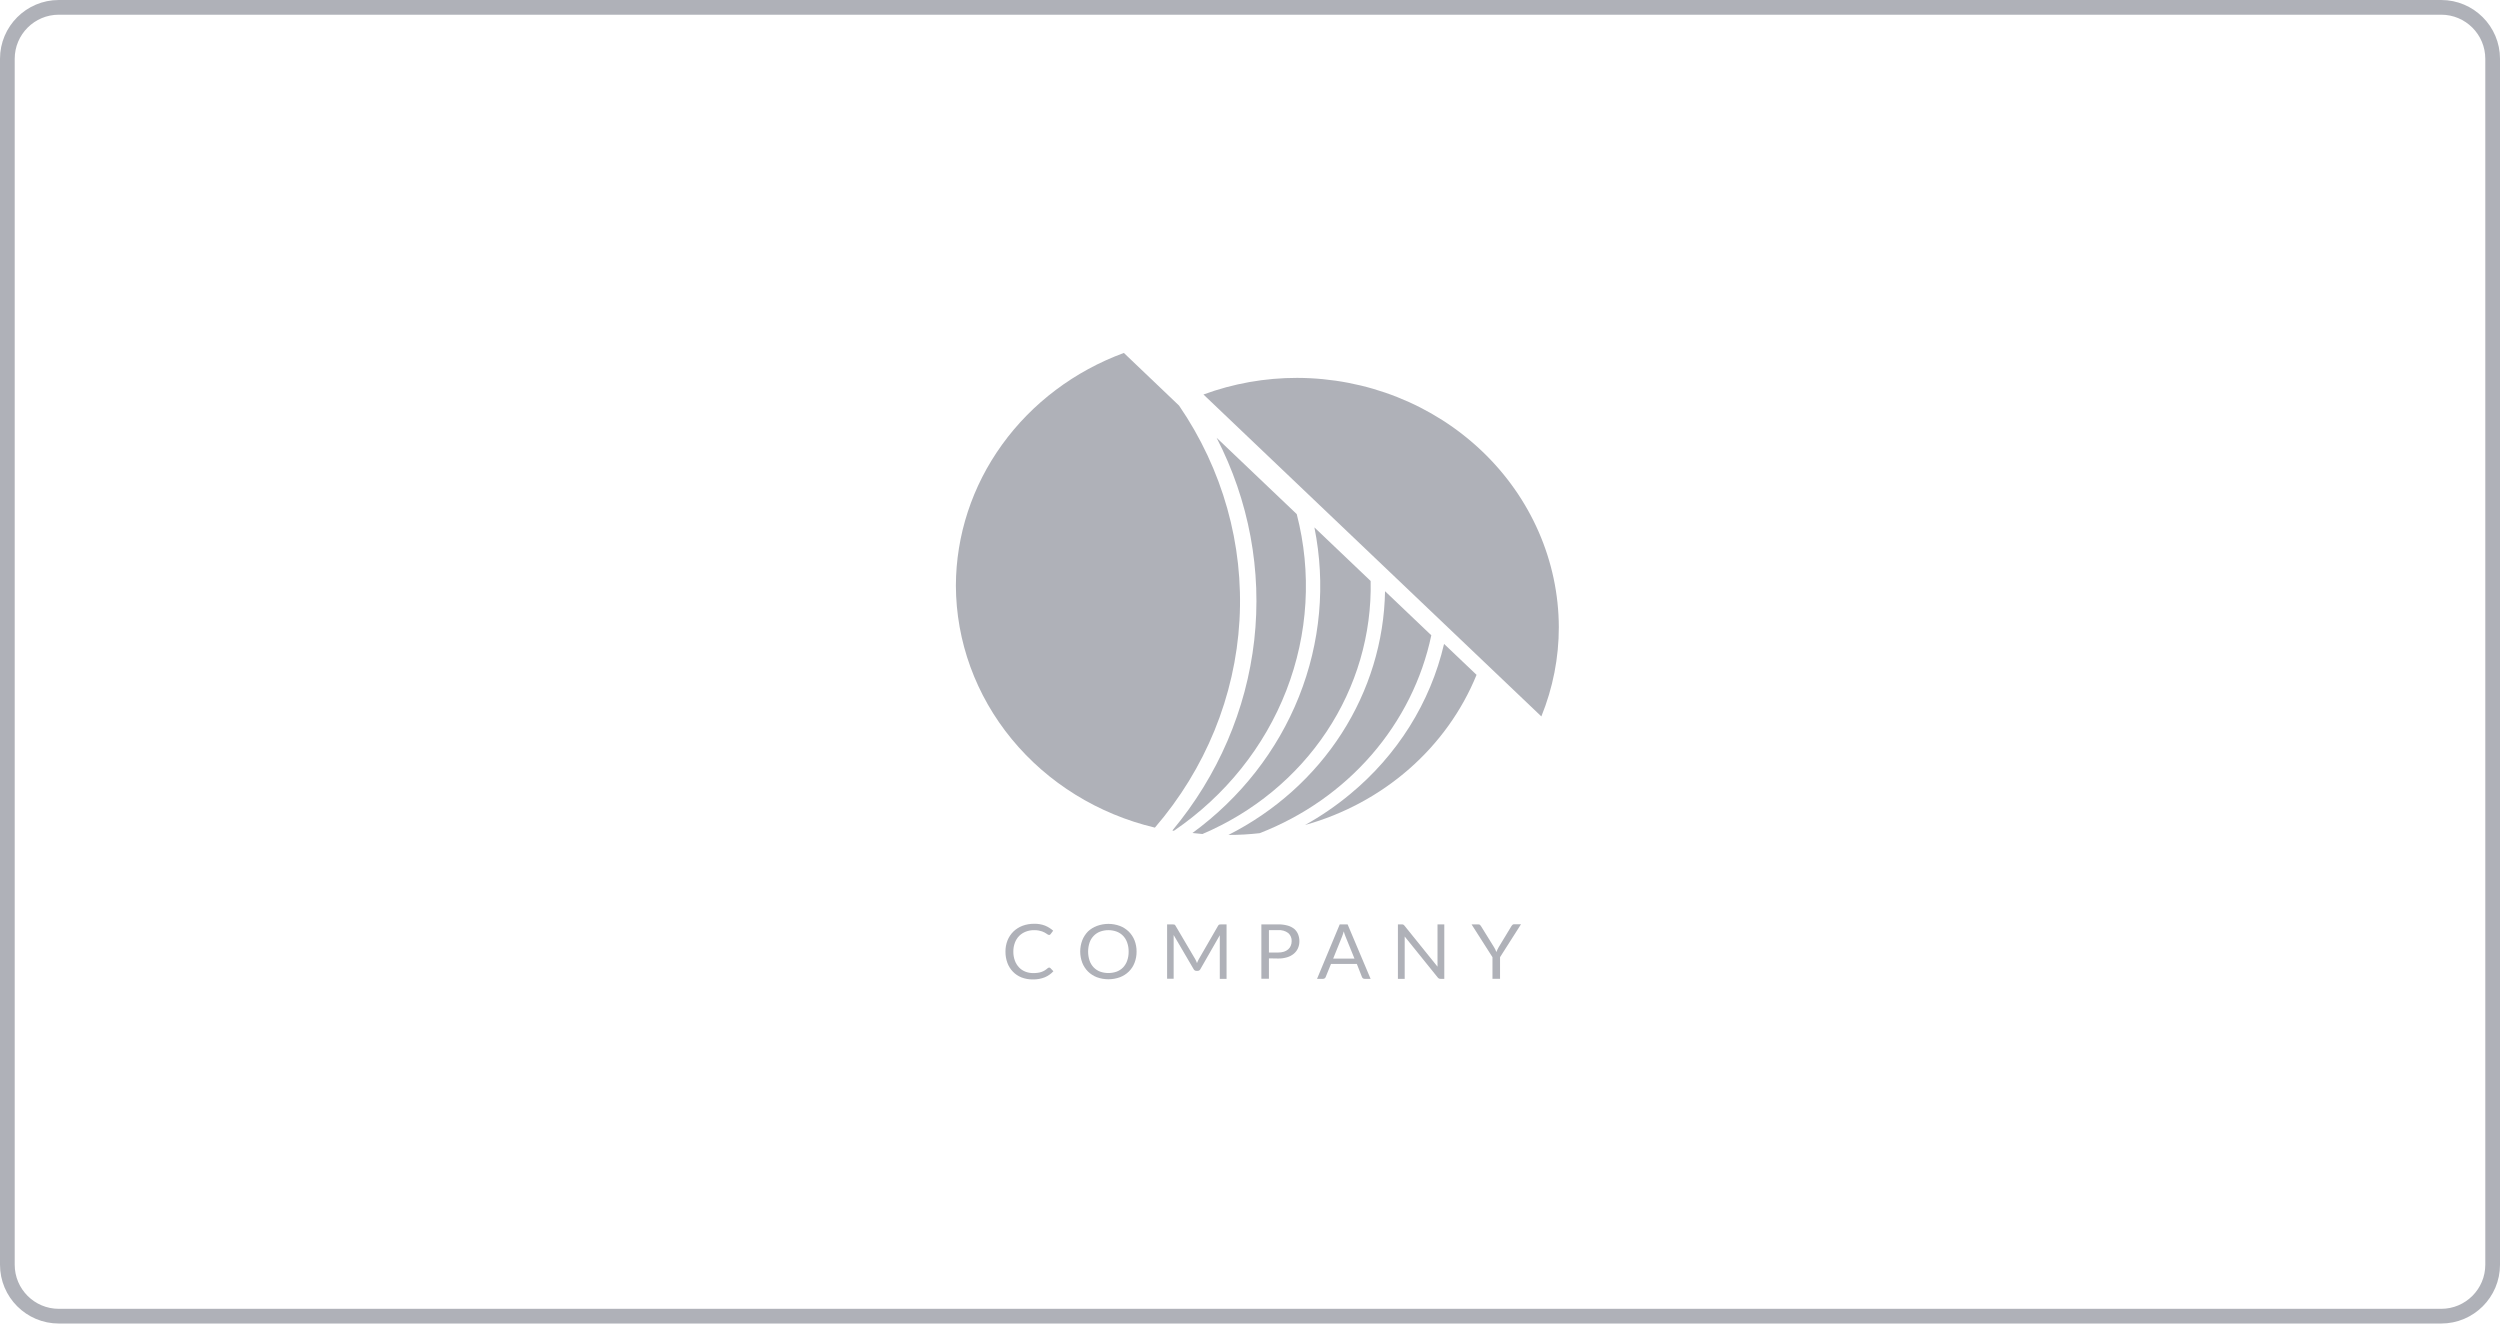
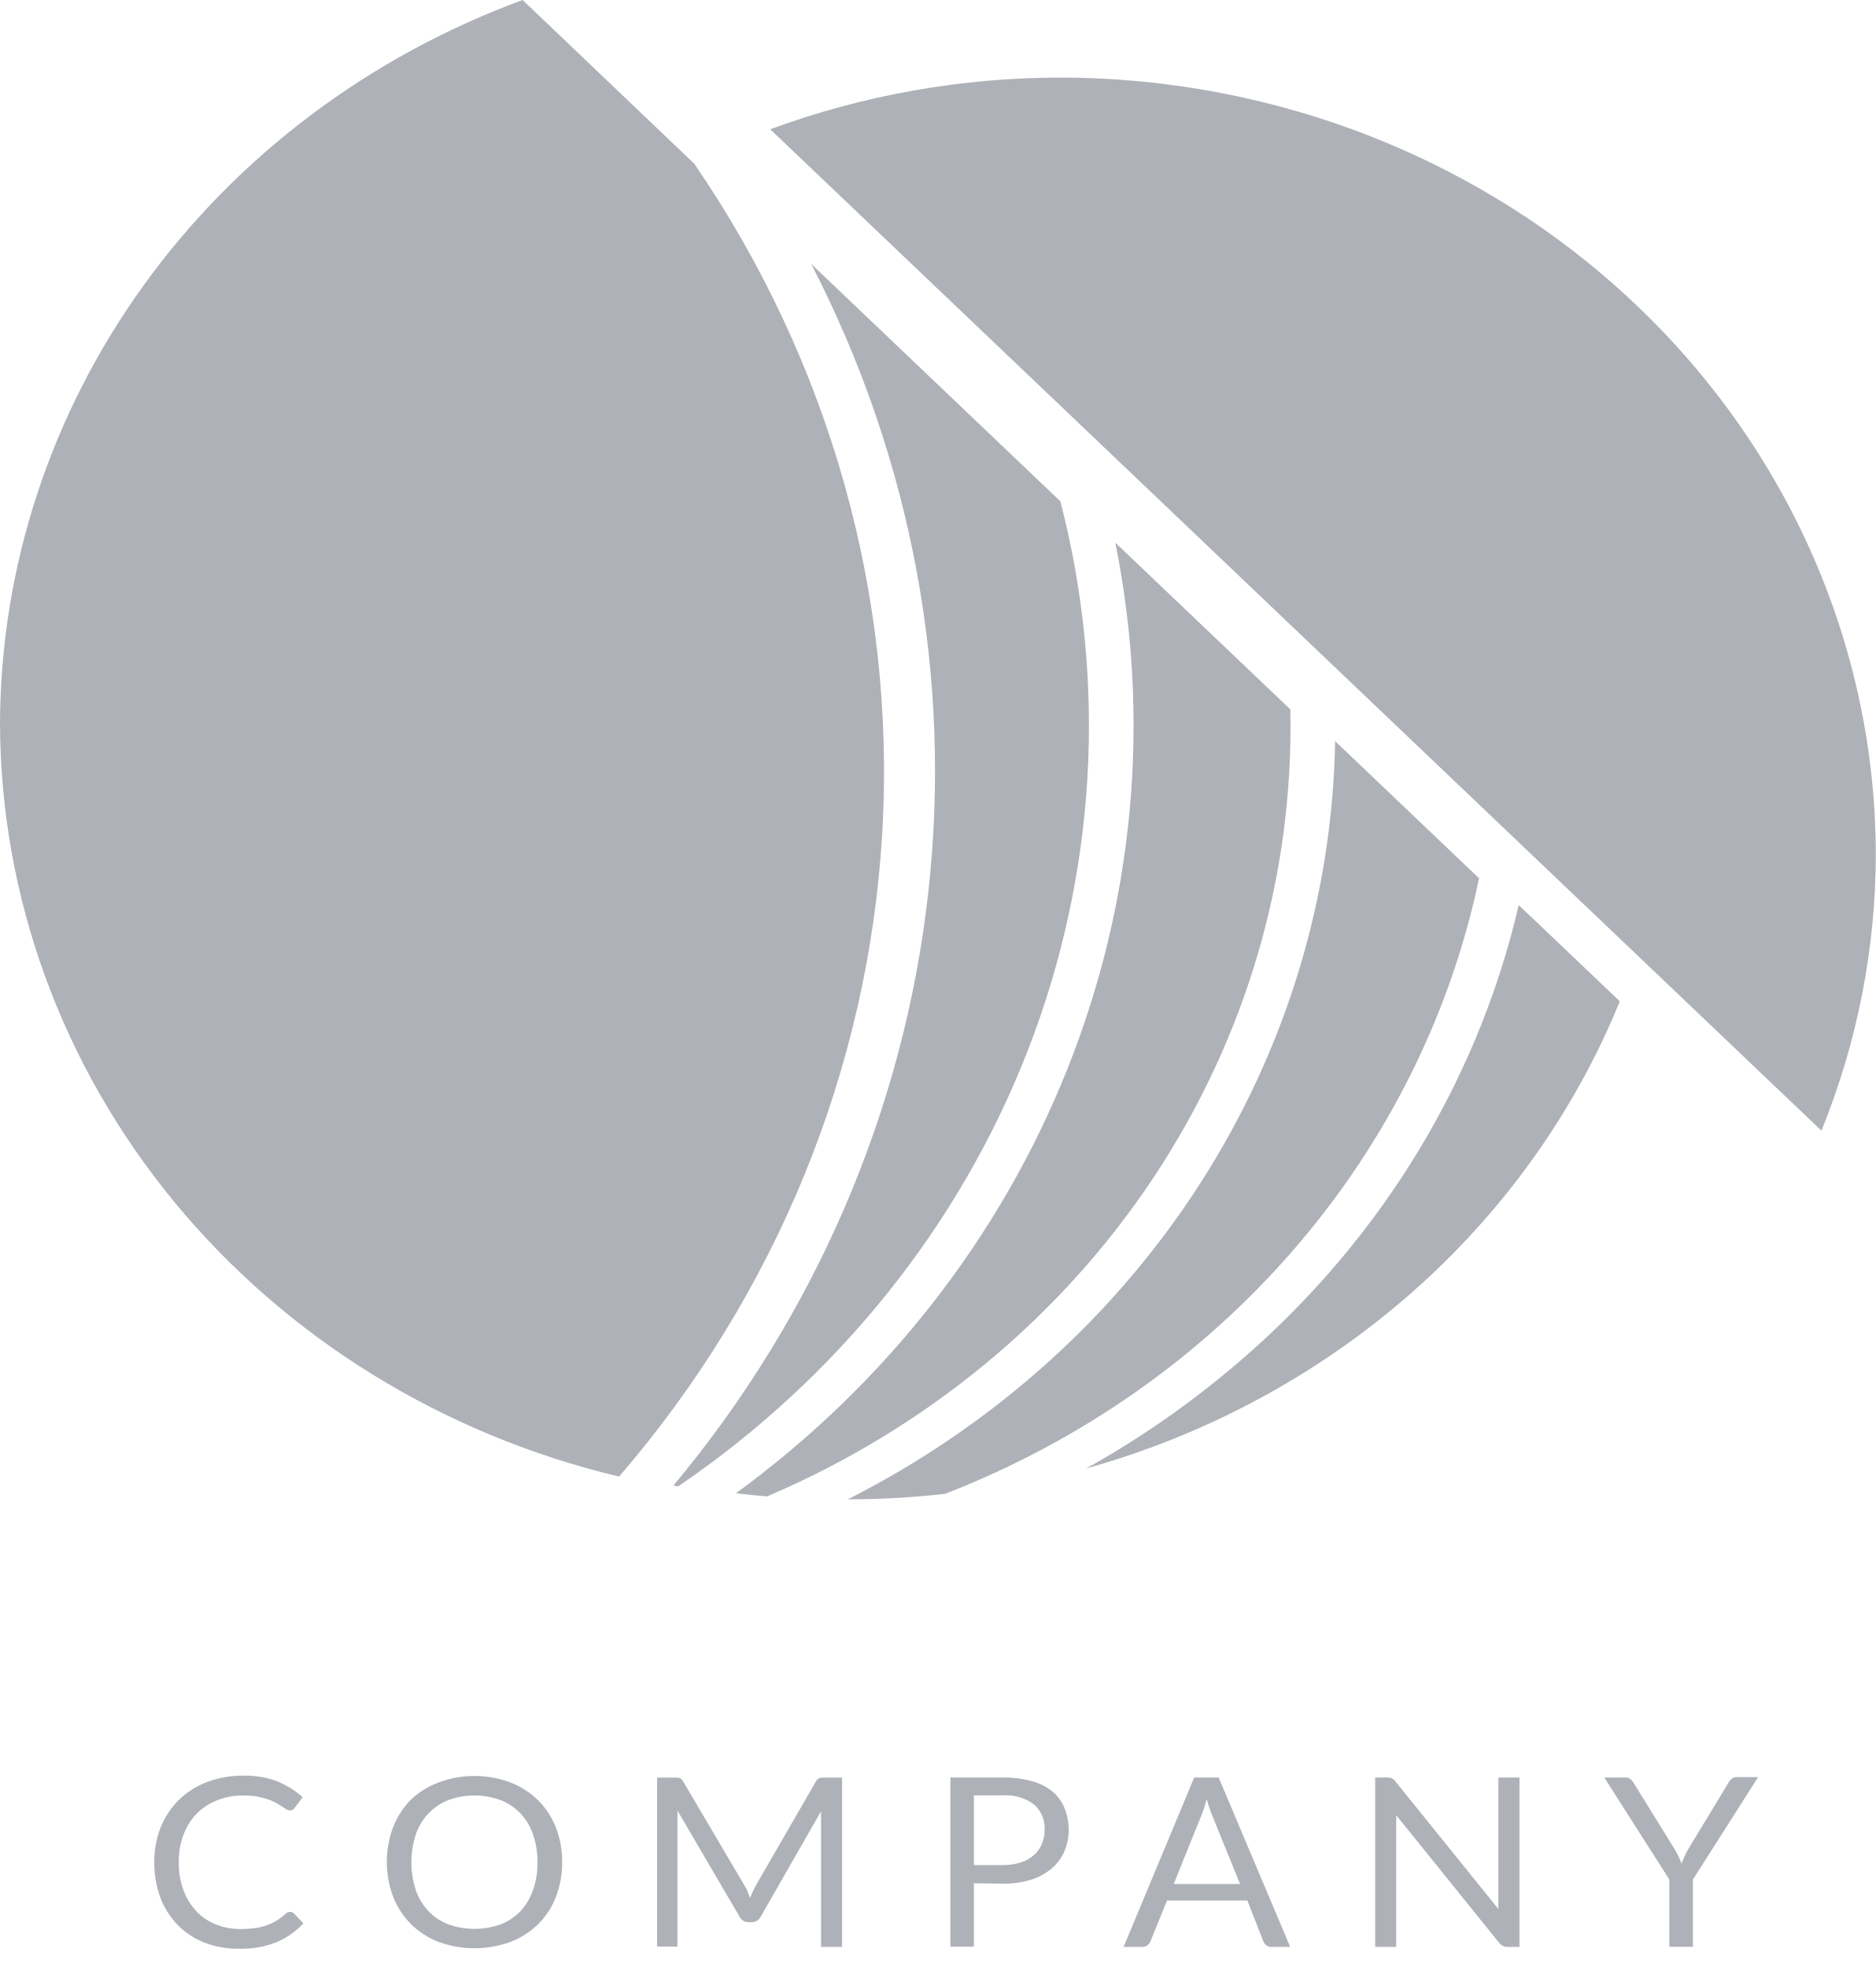
- <svg xmlns="http://www.w3.org/2000/svg" width="170" height="90" viewBox="0 0 170 90" fill="none">
-   <rect x="0.5" y="0.5" width="169" height="89" rx="3.5" stroke="#AFB1B8" />
-   <path d="M71.345 65.795C71.36 65.795 71.375 65.798 71.389 65.804C71.403 65.81 71.415 65.818 71.425 65.829L71.631 66.045C71.471 66.219 71.274 66.359 71.052 66.454C70.793 66.558 70.513 66.608 70.232 66.601C69.967 66.606 69.705 66.559 69.46 66.464C69.239 66.376 69.041 66.244 68.879 66.076C68.713 65.903 68.585 65.7 68.503 65.478C68.413 65.232 68.369 64.972 68.372 64.711C68.368 64.449 68.416 64.188 68.513 63.942C68.603 63.719 68.739 63.516 68.912 63.344C69.088 63.175 69.298 63.042 69.529 62.954C69.783 62.86 70.053 62.814 70.324 62.817C70.577 62.811 70.828 62.853 71.062 62.942C71.266 63.026 71.453 63.143 71.615 63.287L71.443 63.518C71.431 63.534 71.416 63.548 71.399 63.559C71.379 63.573 71.355 63.579 71.33 63.577C71.303 63.575 71.278 63.566 71.255 63.552L71.163 63.491L71.034 63.412C70.979 63.383 70.921 63.358 70.862 63.336C70.786 63.31 70.707 63.29 70.628 63.275C70.527 63.257 70.424 63.249 70.322 63.251C70.126 63.248 69.932 63.283 69.751 63.353C69.582 63.419 69.429 63.517 69.303 63.643C69.175 63.776 69.076 63.933 69.013 64.103C68.94 64.299 68.904 64.504 68.907 64.711C68.904 64.921 68.94 65.13 69.013 65.329C69.075 65.498 69.172 65.654 69.298 65.787C69.416 65.912 69.562 66.009 69.725 66.072C69.893 66.138 70.073 66.171 70.255 66.17C70.36 66.171 70.465 66.165 70.569 66.15C70.738 66.13 70.901 66.074 71.044 65.986C71.117 65.941 71.184 65.89 71.248 65.834C71.274 65.81 71.309 65.796 71.345 65.795Z" fill="#AFB1B8" />
-   <path d="M77.287 64.711C77.29 64.971 77.243 65.229 77.148 65.473C77.064 65.694 76.932 65.896 76.761 66.065C76.589 66.234 76.382 66.366 76.153 66.453C75.649 66.636 75.093 66.636 74.589 66.453C74.361 66.365 74.155 66.232 73.984 66.064C73.813 65.892 73.68 65.688 73.594 65.466C73.408 64.972 73.408 64.433 73.594 63.939C73.681 63.716 73.814 63.512 73.984 63.338C74.157 63.175 74.363 63.048 74.589 62.964C75.092 62.777 75.65 62.777 76.153 62.964C76.381 63.052 76.588 63.185 76.76 63.353C76.929 63.523 77.061 63.724 77.148 63.944C77.243 64.189 77.291 64.449 77.287 64.711ZM76.747 64.711C76.751 64.503 76.718 64.296 76.649 64.098C76.592 63.929 76.498 63.773 76.374 63.64C76.253 63.514 76.105 63.415 75.939 63.351C75.573 63.217 75.168 63.217 74.802 63.351C74.637 63.415 74.488 63.514 74.368 63.64C74.242 63.772 74.147 63.928 74.09 64.098C73.959 64.497 73.959 64.925 74.09 65.323C74.148 65.493 74.243 65.649 74.368 65.782C74.489 65.907 74.637 66.005 74.802 66.069C75.169 66.199 75.573 66.199 75.939 66.069C76.105 66.005 76.253 65.907 76.374 65.782C76.497 65.648 76.591 65.493 76.649 65.323C76.718 65.126 76.751 64.919 76.747 64.711Z" fill="#AFB1B8" />
-   <path d="M81.341 65.353L81.395 65.49C81.415 65.441 81.433 65.397 81.454 65.353C81.474 65.307 81.496 65.262 81.521 65.218L82.835 62.942C82.861 62.903 82.884 62.878 82.91 62.871C82.945 62.861 82.981 62.857 83.018 62.859H83.406V66.561H82.946V63.839C82.946 63.804 82.946 63.765 82.946 63.724C82.943 63.681 82.943 63.639 82.946 63.596L81.624 65.905C81.607 65.939 81.58 65.968 81.546 65.989C81.513 66.009 81.473 66.02 81.433 66.02H81.359C81.319 66.02 81.279 66.01 81.246 65.989C81.212 65.969 81.185 65.939 81.168 65.905L79.808 63.581C79.808 63.626 79.808 63.67 79.808 63.714C79.808 63.758 79.808 63.797 79.808 63.831V66.554H79.363V62.859H79.751C79.788 62.857 79.824 62.861 79.859 62.871C79.891 62.886 79.916 62.911 79.931 62.942L81.274 65.221C81.3 65.263 81.323 65.307 81.341 65.353Z" fill="#AFB1B8" />
-   <path d="M86.287 65.169V66.556H85.773V62.858H86.92C87.136 62.855 87.352 62.882 87.56 62.939C87.727 62.984 87.881 63.063 88.013 63.17C88.127 63.27 88.215 63.394 88.27 63.532C88.331 63.683 88.361 63.844 88.358 64.005C88.36 64.168 88.328 64.328 88.263 64.478C88.201 64.62 88.106 64.747 87.985 64.848C87.853 64.96 87.698 65.043 87.529 65.093C87.329 65.154 87.12 65.183 86.91 65.179L86.287 65.169ZM86.287 64.772H86.91C87.045 64.774 87.179 64.755 87.308 64.716C87.415 64.682 87.513 64.628 87.596 64.557C87.674 64.489 87.734 64.405 87.771 64.312C87.813 64.213 87.834 64.107 87.833 64C87.839 63.898 87.821 63.795 87.781 63.699C87.741 63.603 87.68 63.517 87.602 63.447C87.405 63.3 87.158 63.23 86.91 63.248H86.287V64.772Z" fill="#AFB1B8" />
-   <path d="M93.201 66.561H92.795C92.754 66.563 92.714 66.55 92.681 66.527C92.652 66.504 92.629 66.474 92.615 66.441L92.265 65.547H90.508L90.145 66.441C90.132 66.474 90.11 66.502 90.081 66.524C90.048 66.549 90.007 66.562 89.965 66.561H89.559L91.102 62.858H91.637L93.201 66.561ZM90.655 65.186H92.105L91.493 63.679C91.446 63.566 91.408 63.45 91.377 63.331L91.318 63.525C91.3 63.584 91.28 63.638 91.262 63.682L90.655 65.186Z" fill="#AFB1B8" />
-   <path d="M95.423 62.875C95.454 62.892 95.481 62.914 95.501 62.942L97.751 65.733C97.751 65.689 97.751 65.645 97.751 65.603C97.751 65.561 97.751 65.52 97.751 65.48V62.858H98.212V66.561H97.954C97.918 66.562 97.882 66.555 97.849 66.539C97.817 66.522 97.789 66.498 97.767 66.471L95.519 63.682C95.521 63.724 95.521 63.767 95.519 63.809C95.519 63.851 95.519 63.888 95.519 63.922V66.561H95.058V62.858H95.331C95.363 62.857 95.394 62.863 95.423 62.875Z" fill="#AFB1B8" />
-   <path d="M102.003 65.088V66.559H101.488V65.088L100.066 62.858H100.526C100.566 62.856 100.605 62.867 100.637 62.89C100.665 62.914 100.688 62.942 100.706 62.974L101.596 64.412C101.632 64.473 101.663 64.53 101.689 64.584C101.715 64.638 101.735 64.689 101.753 64.74L101.82 64.581C101.845 64.523 101.874 64.466 101.908 64.412L102.785 62.964C102.803 62.935 102.826 62.908 102.852 62.885C102.882 62.86 102.922 62.847 102.962 62.849H103.428L102.003 65.088Z" fill="#AFB1B8" />
-   <path d="M81.086 56.644C81.31 56.671 81.536 56.693 81.765 56.713C85.236 55.234 88.172 52.813 90.206 49.753C92.241 46.692 93.283 43.129 93.204 39.507L89.379 35.863C90.156 39.719 89.793 43.705 88.328 47.375C86.864 51.045 84.356 54.255 81.086 56.644Z" fill="#AFB1B8" />
-   <path d="M79.721 56.475L79.823 56.494C83.318 54.113 85.982 50.788 87.471 46.949C88.96 43.11 89.207 38.933 88.178 34.959L82.73 29.769C84.933 34.035 85.82 38.81 85.288 43.537C84.755 48.265 82.824 52.751 79.721 56.475Z" fill="#AFB1B8" />
-   <path d="M98.196 43.786C97.271 47.765 95.023 51.354 91.786 54.02C90.841 54.802 89.822 55.5 88.741 56.102C91.376 55.365 93.799 54.06 95.821 52.289C97.843 50.518 99.412 48.328 100.406 45.889L98.196 43.786Z" fill="#AFB1B8" />
-   <path d="M97.329 43.2L94.183 40.203C94.123 43.62 93.104 46.959 91.231 49.874C89.358 52.788 86.699 55.172 83.532 56.776H83.548C84.253 56.776 84.959 56.736 85.659 56.656C88.619 55.505 91.234 53.674 93.27 51.326C95.306 48.978 96.701 46.187 97.329 43.2Z" fill="#AFB1B8" />
-   <path d="M80.176 27.58L76.423 24C73.068 25.235 70.183 27.406 68.145 30.23C66.106 33.053 65.01 36.397 65 39.823V39.823C65.013 43.61 66.35 47.284 68.801 50.264C71.252 53.245 74.676 55.361 78.532 56.279C81.974 52.284 83.989 47.347 84.285 42.186C84.58 37.025 83.141 31.909 80.176 27.58Z" fill="#AFB1B8" />
-   <path d="M106 42.649C105.986 38.157 104.107 33.852 100.773 30.676C97.439 27.499 92.921 25.709 88.206 25.696C86.027 25.694 83.867 26.077 81.835 26.826L104.812 48.717C105.598 46.782 106.001 44.724 106 42.649Z" fill="#AFB1B8" />
+ <svg xmlns="http://www.w3.org/2000/svg" width="41" height="43" viewBox="0 0 41 43" fill="none">
+   <path d="M6.346 41.795C6.361 41.795 6.375 41.798 6.389 41.804C6.403 41.81 6.415 41.818 6.425 41.829L6.631 42.045C6.471 42.219 6.274 42.359 6.052 42.454C5.793 42.558 5.513 42.608 5.232 42.601C4.968 42.606 4.705 42.559 4.46 42.464C4.24 42.376 4.041 42.244 3.879 42.076C3.713 41.903 3.586 41.7 3.503 41.478C3.414 41.232 3.369 40.972 3.372 40.711C3.369 40.449 3.417 40.188 3.514 39.942C3.604 39.719 3.739 39.516 3.912 39.344C4.088 39.175 4.298 39.042 4.53 38.954C4.783 38.86 5.053 38.814 5.325 38.817C5.577 38.811 5.828 38.853 6.063 38.942C6.266 39.026 6.453 39.143 6.616 39.287L6.443 39.518C6.431 39.534 6.417 39.548 6.4 39.559C6.379 39.573 6.355 39.579 6.33 39.577C6.304 39.575 6.278 39.566 6.256 39.552L6.163 39.491L6.034 39.412C5.979 39.383 5.921 39.358 5.862 39.336C5.786 39.31 5.708 39.29 5.628 39.275C5.527 39.257 5.425 39.249 5.322 39.251C5.126 39.248 4.932 39.283 4.751 39.353C4.582 39.419 4.429 39.517 4.303 39.643C4.175 39.776 4.076 39.933 4.013 40.103C3.94 40.298 3.905 40.504 3.907 40.711C3.904 40.921 3.94 41.13 4.013 41.329C4.075 41.498 4.173 41.654 4.298 41.787C4.416 41.912 4.562 42.009 4.725 42.072C4.893 42.138 5.073 42.171 5.255 42.17C5.36 42.171 5.465 42.165 5.569 42.15C5.738 42.13 5.901 42.074 6.045 41.986C6.117 41.941 6.185 41.89 6.248 41.834C6.274 41.81 6.309 41.796 6.346 41.795V41.795Z" fill="#AFB1B8" />
+   <path d="M12.287 40.711C12.29 40.971 12.243 41.229 12.148 41.473C12.064 41.694 11.932 41.896 11.761 42.065C11.589 42.234 11.382 42.366 11.153 42.453C10.649 42.636 10.092 42.636 9.589 42.453C9.361 42.365 9.155 42.232 8.985 42.064C8.813 41.892 8.68 41.688 8.594 41.466C8.408 40.972 8.408 40.432 8.594 39.939C8.681 39.716 8.814 39.512 8.985 39.338C9.157 39.175 9.363 39.048 9.589 38.964C10.092 38.777 10.65 38.777 11.153 38.964C11.381 39.052 11.588 39.185 11.76 39.353C11.929 39.523 12.061 39.724 12.148 39.944C12.243 40.189 12.291 40.449 12.287 40.711ZM11.747 40.711C11.751 40.503 11.718 40.296 11.649 40.098C11.592 39.929 11.498 39.773 11.374 39.64C11.253 39.514 11.105 39.415 10.939 39.351C10.573 39.217 10.168 39.217 9.802 39.351C9.637 39.415 9.488 39.514 9.368 39.64C9.242 39.772 9.147 39.928 9.09 40.098C8.959 40.497 8.959 40.925 9.09 41.324C9.148 41.493 9.243 41.649 9.368 41.782C9.489 41.907 9.637 42.005 9.802 42.069C10.169 42.199 10.573 42.199 10.939 42.069C11.105 42.005 11.253 41.907 11.374 41.782C11.497 41.648 11.591 41.492 11.649 41.324C11.718 41.126 11.751 40.919 11.747 40.711V40.711Z" fill="#AFB1B8" />
+   <path d="M16.341 41.353L16.395 41.49C16.415 41.441 16.433 41.397 16.454 41.353C16.474 41.307 16.496 41.262 16.521 41.218L17.835 38.942C17.861 38.903 17.884 38.878 17.91 38.871C17.945 38.861 17.981 38.857 18.018 38.859H18.406V42.561H17.946V39.839C17.946 39.804 17.946 39.765 17.946 39.724C17.943 39.681 17.943 39.639 17.946 39.596L16.624 41.905C16.607 41.939 16.58 41.968 16.546 41.989C16.512 42.009 16.473 42.02 16.433 42.02H16.359C16.319 42.02 16.279 42.01 16.246 41.989C16.212 41.969 16.185 41.939 16.168 41.905L14.808 39.581C14.808 39.626 14.808 39.67 14.808 39.714C14.808 39.758 14.808 39.797 14.808 39.831V42.554H14.363V38.859H14.751C14.788 38.857 14.824 38.861 14.859 38.871C14.891 38.886 14.916 38.911 14.931 38.942L16.274 41.221C16.3 41.263 16.323 41.307 16.341 41.353V41.353Z" fill="#AFB1B8" />
+   <path d="M21.287 41.169V42.556H20.773V38.858H21.92C22.136 38.855 22.352 38.882 22.56 38.939C22.727 38.984 22.881 39.063 23.013 39.17C23.127 39.27 23.215 39.394 23.27 39.532C23.331 39.683 23.36 39.844 23.358 40.005C23.36 40.167 23.327 40.328 23.262 40.478C23.201 40.62 23.105 40.747 22.985 40.848C22.852 40.959 22.697 41.043 22.529 41.093C22.329 41.154 22.119 41.183 21.909 41.179L21.287 41.169ZM21.287 40.772H21.909C22.045 40.774 22.179 40.755 22.308 40.716C22.414 40.682 22.512 40.628 22.596 40.557C22.673 40.489 22.733 40.405 22.771 40.312C22.813 40.213 22.834 40.107 22.833 40C22.839 39.898 22.821 39.795 22.781 39.699C22.741 39.603 22.68 39.517 22.601 39.447C22.405 39.3 22.158 39.23 21.909 39.248H21.287V40.772Z" fill="#AFB1B8" />
+   <path d="M28.201 42.561H27.794C27.754 42.563 27.713 42.55 27.681 42.527C27.652 42.504 27.629 42.474 27.614 42.441L27.265 41.547H25.508L25.145 42.441C25.132 42.474 25.11 42.502 25.081 42.524C25.048 42.55 25.007 42.562 24.965 42.561H24.559L26.102 38.858H26.637L28.201 42.561ZM25.654 41.186H27.105L26.493 39.679C26.446 39.566 26.407 39.45 26.377 39.331L26.318 39.525C26.3 39.584 26.279 39.638 26.261 39.682L25.654 41.186Z" fill="#AFB1B8" />
+   <path d="M30.423 38.875C30.454 38.892 30.48 38.914 30.5 38.942L32.751 41.733C32.751 41.689 32.751 41.645 32.751 41.603C32.751 41.561 32.751 41.52 32.751 41.48V38.858H33.212V42.561H32.954C32.918 42.562 32.882 42.555 32.849 42.539C32.817 42.522 32.789 42.498 32.767 42.471L30.518 39.682C30.521 39.724 30.521 39.767 30.518 39.809C30.518 39.851 30.518 39.888 30.518 39.922V42.561H30.058V38.858H30.331C30.363 38.857 30.394 38.863 30.423 38.875V38.875Z" fill="#AFB1B8" />
+   <path d="M37.003 41.088V42.559H36.488V41.088L35.066 38.858H35.526C35.566 38.856 35.605 38.867 35.637 38.89C35.665 38.914 35.688 38.942 35.706 38.974L36.596 40.412C36.632 40.473 36.663 40.53 36.689 40.584C36.715 40.638 36.735 40.689 36.753 40.74L36.82 40.581C36.845 40.523 36.874 40.466 36.908 40.412L37.785 38.964C37.803 38.935 37.826 38.908 37.852 38.885C37.882 38.86 37.922 38.847 37.962 38.849H38.428L37.003 41.088Z" fill="#AFB1B8" />
+   <path d="M16.086 32.644C16.31 32.671 16.536 32.693 16.765 32.713C20.236 31.234 23.172 28.813 25.206 25.753C27.24 22.692 28.283 19.129 28.203 15.507L24.378 11.863C25.156 15.719 24.793 19.705 23.328 23.375C21.863 27.045 19.356 30.255 16.086 32.644V32.644Z" fill="#AFB1B8" />
+   <path d="M14.72 32.475L14.823 32.494C18.317 30.113 20.981 26.788 22.471 22.949C23.96 19.11 24.206 14.933 23.177 10.959L17.73 5.769C19.933 10.035 20.82 14.81 20.287 19.537C19.755 24.265 17.824 28.751 14.72 32.475V32.475Z" fill="#AFB1B8" />
+   <path d="M33.196 19.786C32.27 23.765 30.023 27.354 26.786 30.02C25.841 30.802 24.821 31.5 23.741 32.102C26.376 31.365 28.798 30.06 30.821 28.289C32.843 26.518 34.412 24.328 35.405 21.889L33.196 19.786Z" fill="#AFB1B8" />
+   <path d="M32.329 19.2L29.183 16.203C29.123 19.62 28.104 22.959 26.231 25.874C24.358 28.788 21.699 31.172 18.532 32.776H18.548C19.253 32.776 19.959 32.736 20.659 32.656C23.619 31.505 26.234 29.674 28.27 27.326C30.306 24.978 31.701 22.186 32.329 19.2V19.2Z" fill="#AFB1B8" />
+   <path d="M15.176 3.58L11.423 0C8.068 1.235 5.183 3.406 3.145 6.23C1.107 9.053 0.01 12.397 0 15.823H0C0.013 19.61 1.35 23.284 3.801 26.264C6.252 29.245 9.676 31.361 13.532 32.279C16.974 28.284 18.989 23.347 19.285 18.186C19.58 13.025 18.141 7.909 15.176 3.58V3.58Z" fill="#AFB1B8" />
+   <path d="M41 18.649C40.987 14.157 39.108 9.852 35.773 6.676C32.439 3.499 27.921 1.709 23.206 1.696V1.696C21.027 1.694 18.867 2.077 16.835 2.826L39.812 24.717C40.599 22.782 41.002 20.724 41 18.649V18.649Z" fill="#AFB1B8" />
</svg>
